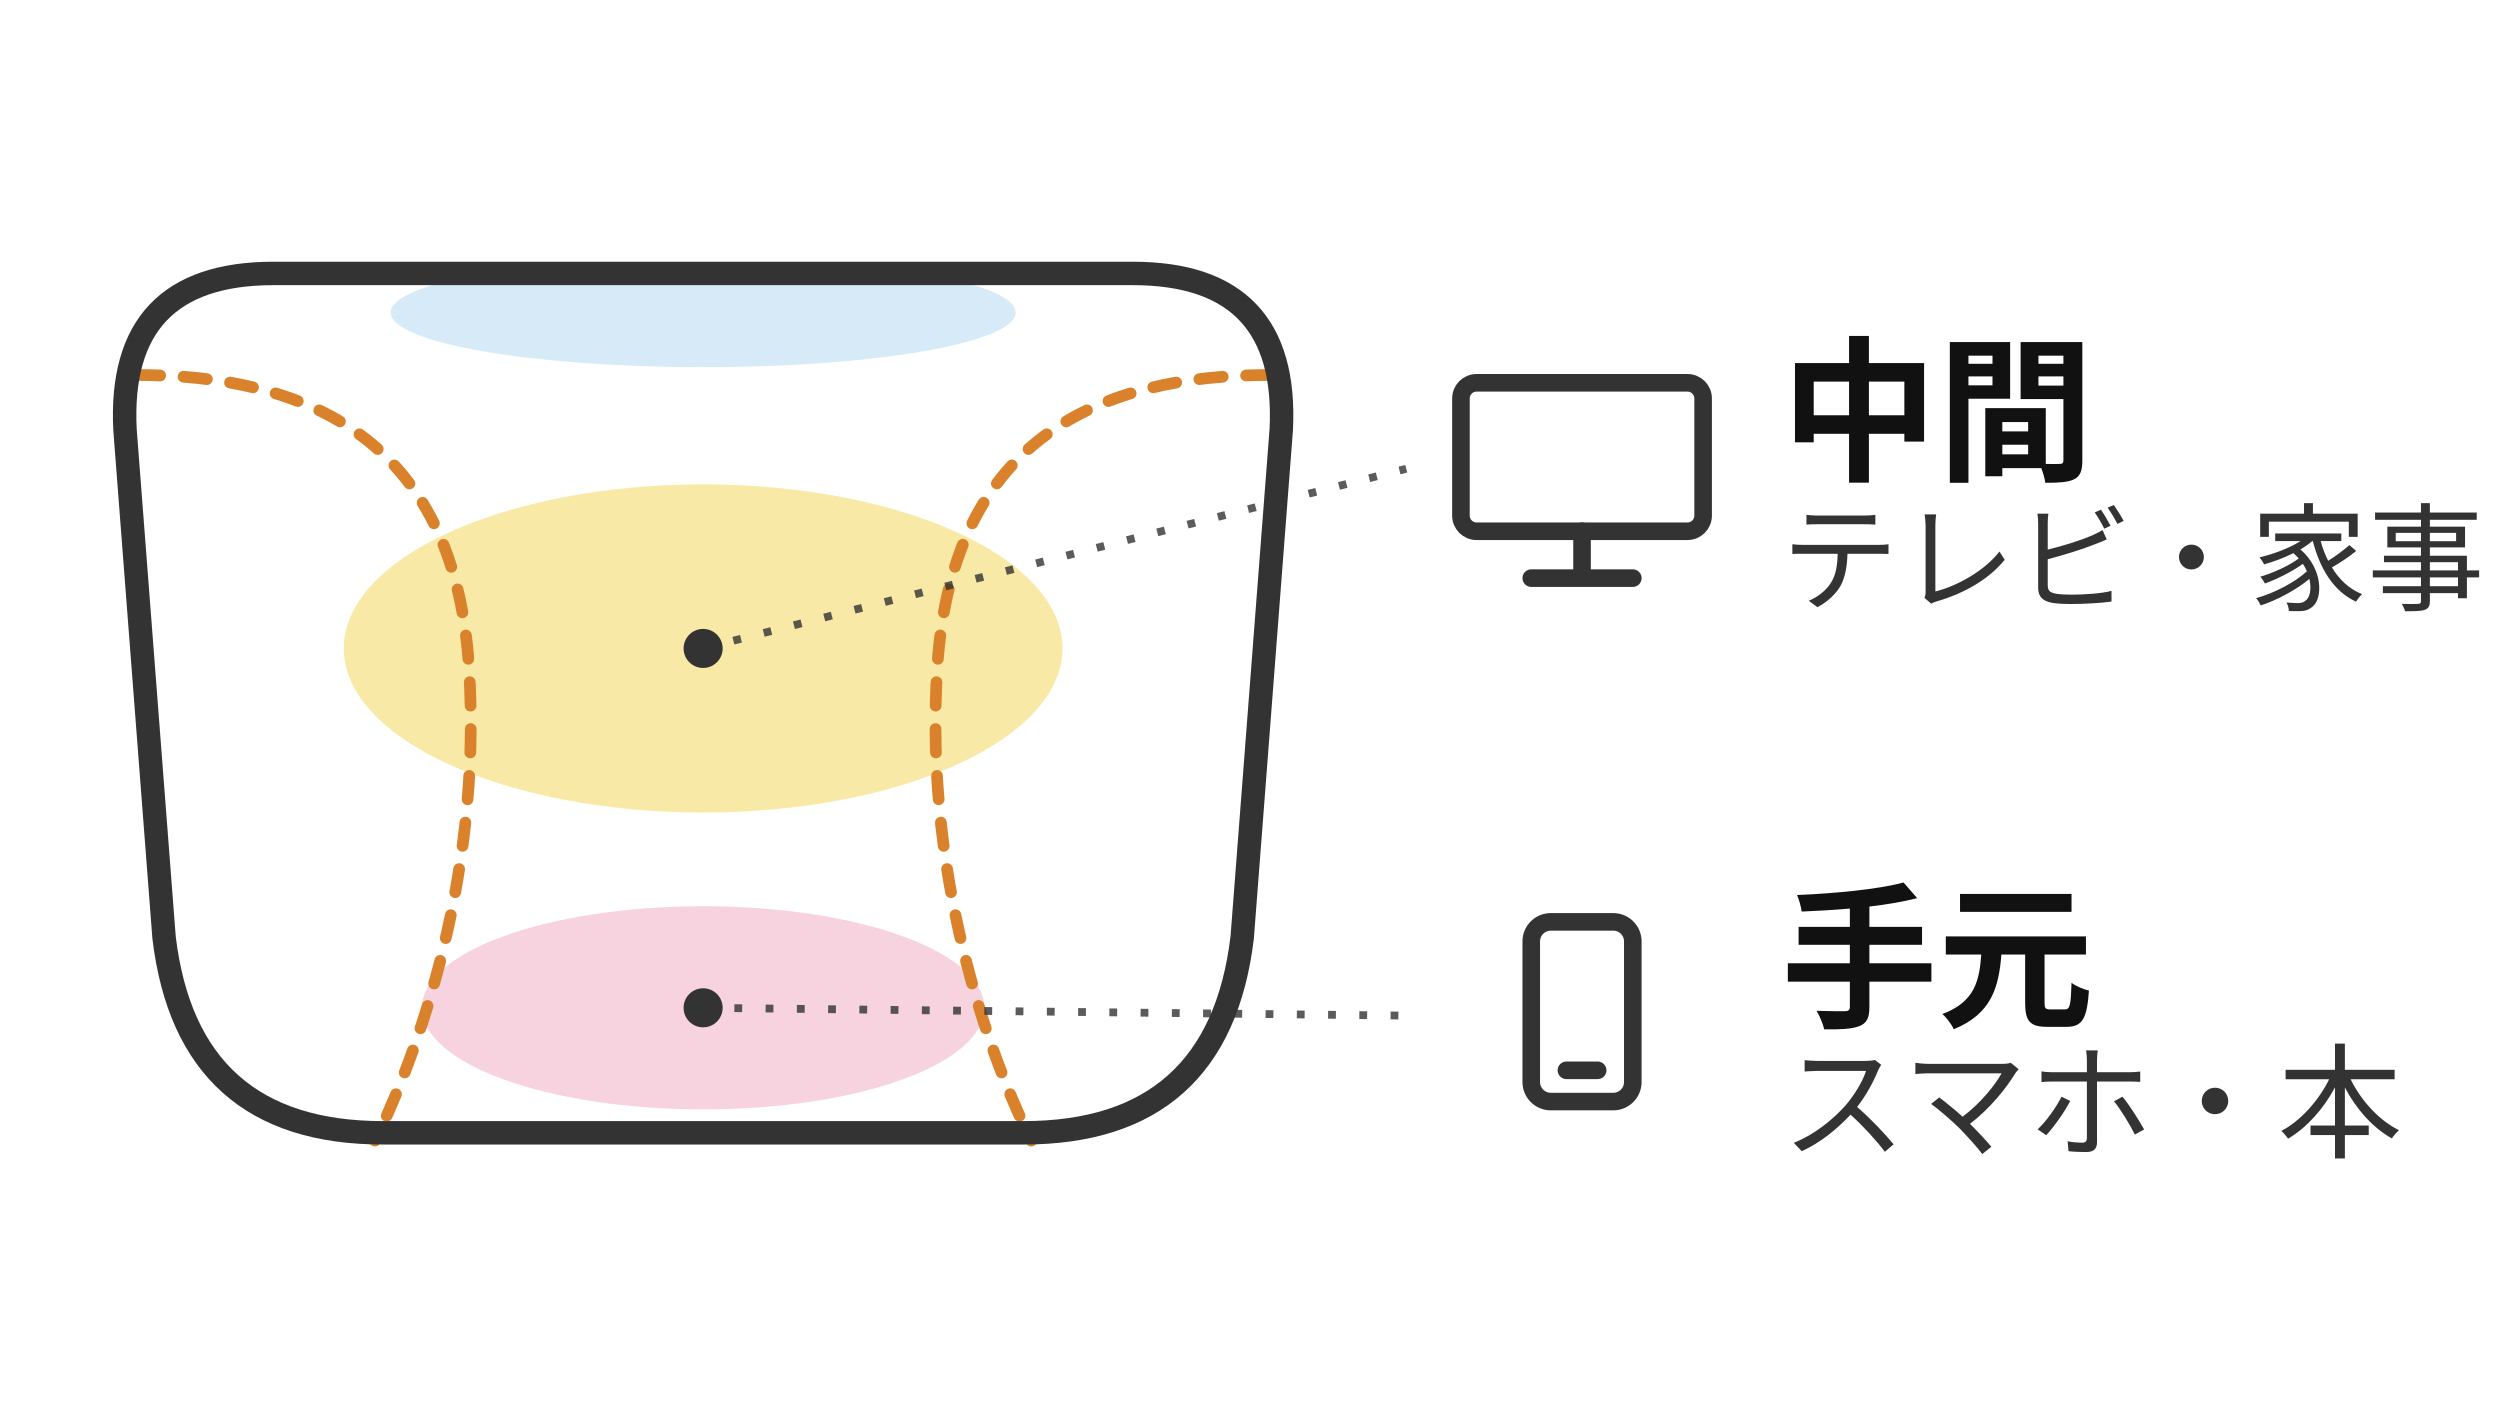
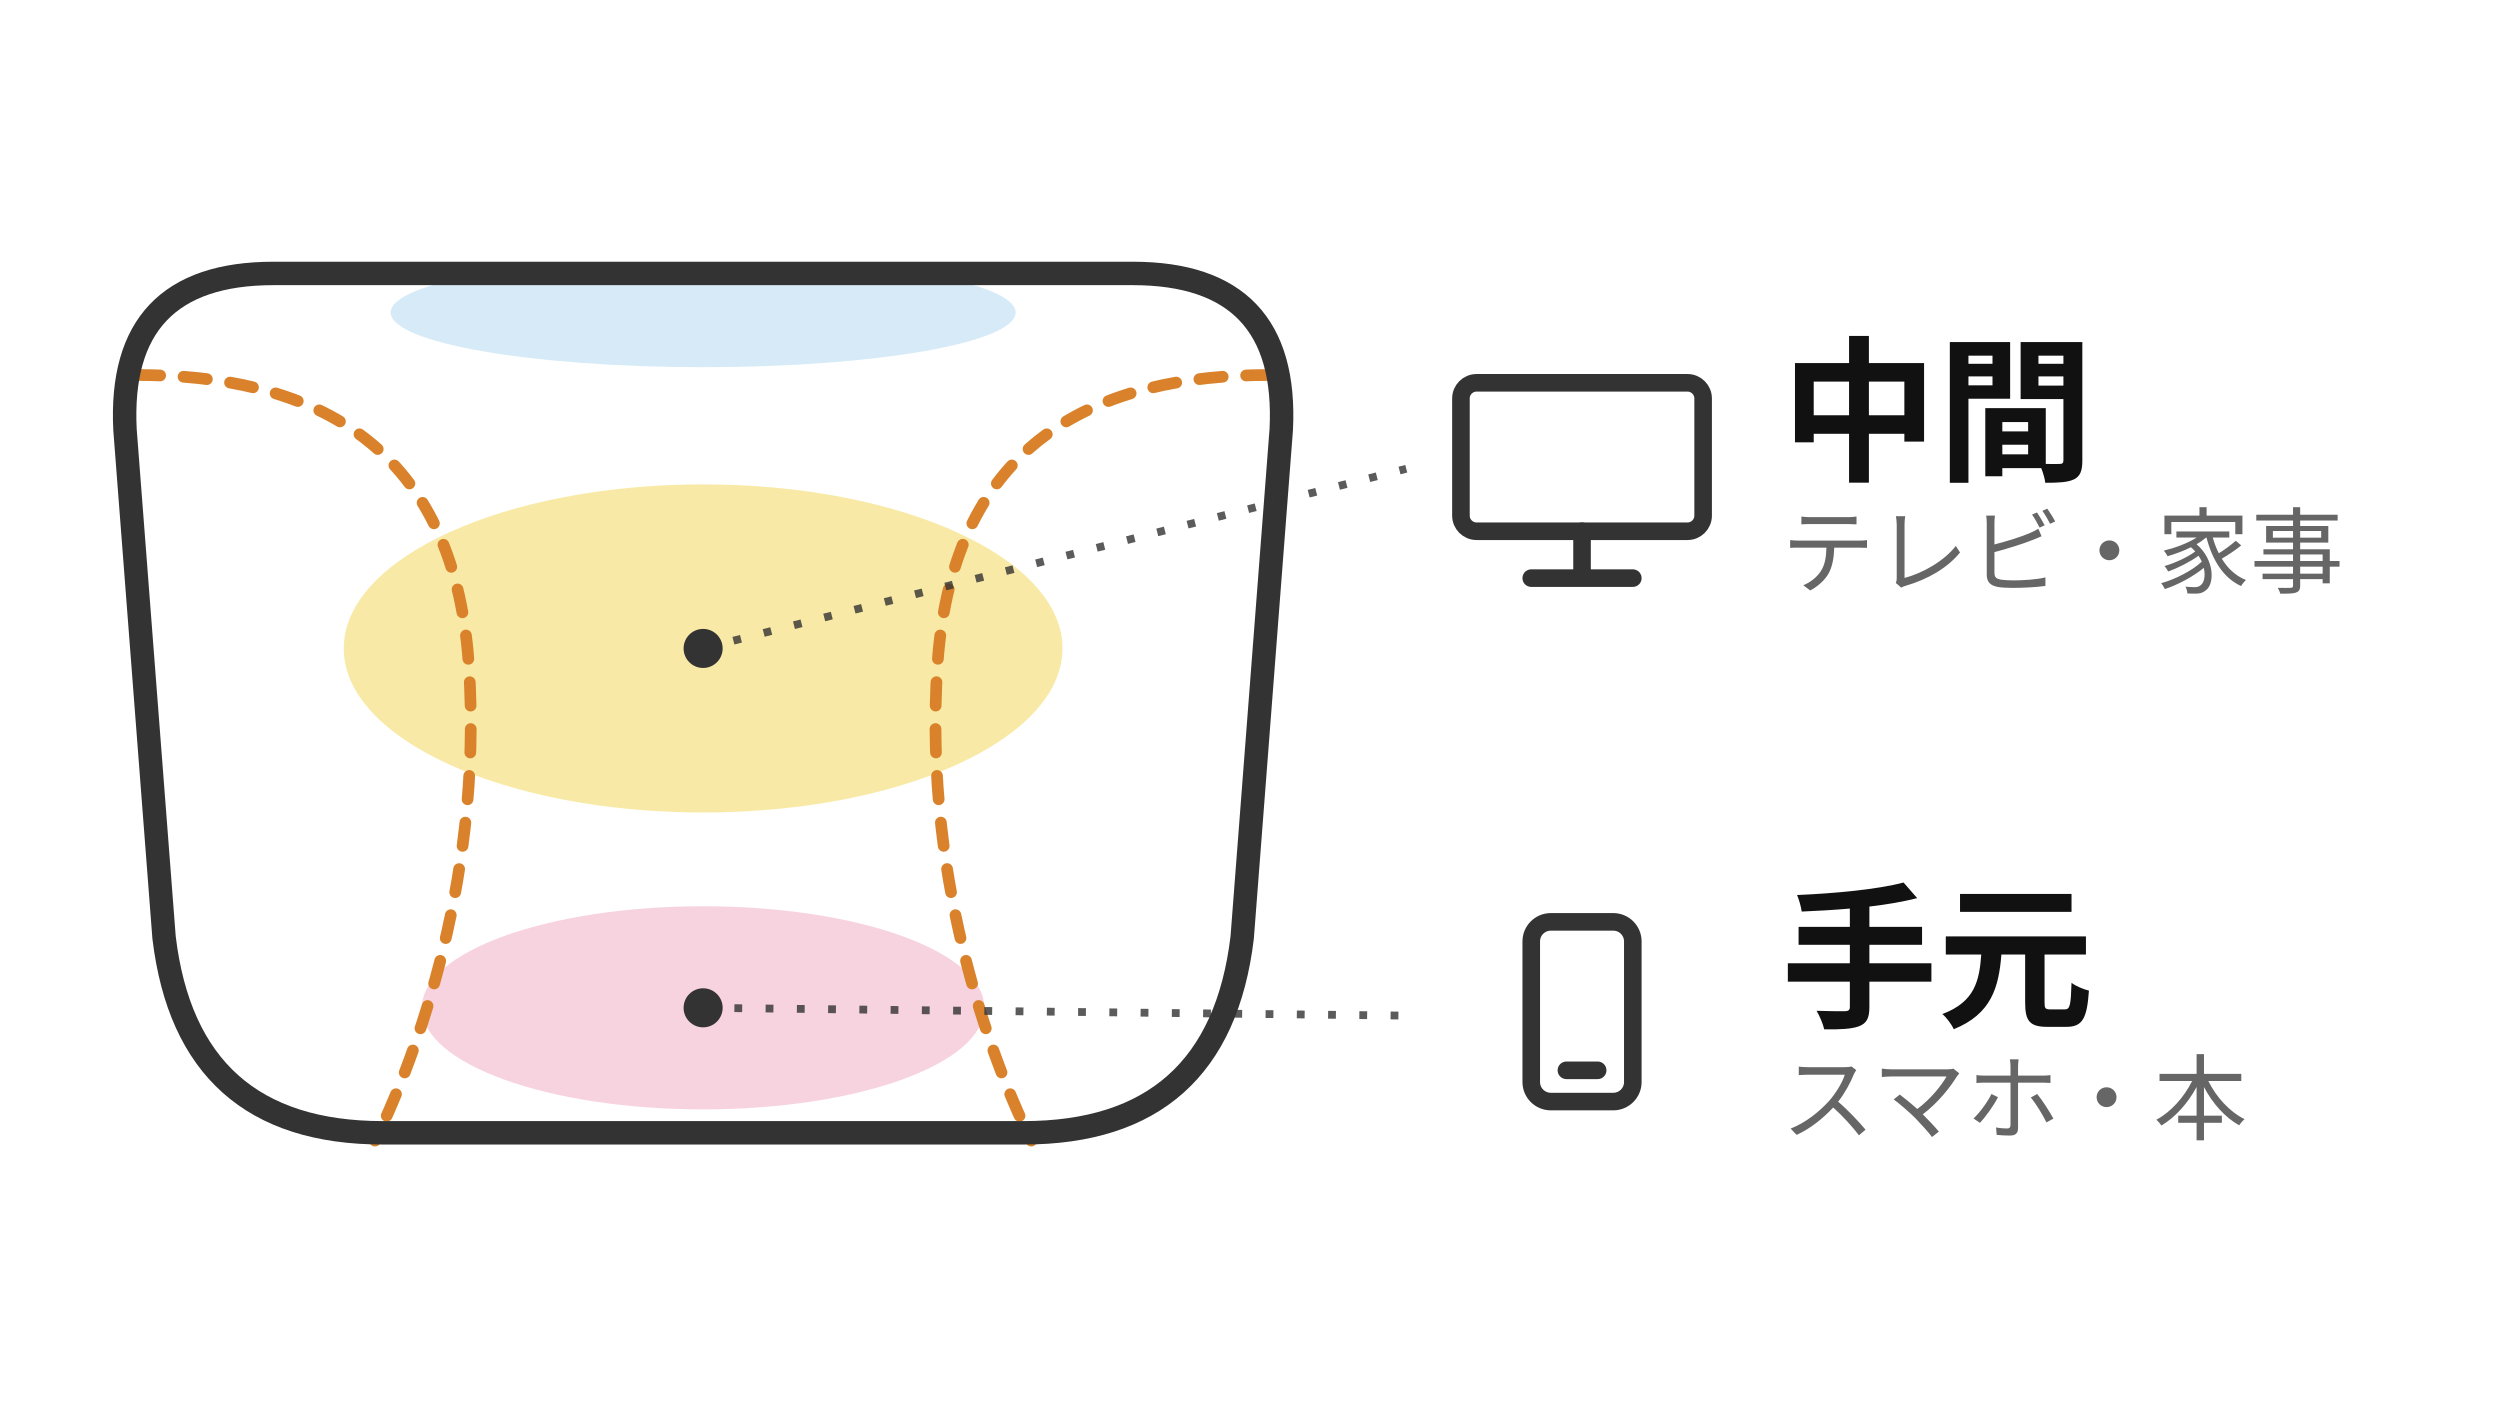
<svg xmlns="http://www.w3.org/2000/svg" width="640" height="360" viewBox="0 0 640 360">
  <defs>
    <clipPath id="l">
      <path d="M70,70 H290 Q330,70 328,110 L318,240 Q312,290 262,290 H98 Q48,290 42,240 L32,110 Q30,70 70,70 Z" />
    </clipPath>
  </defs>
  <g clip-path="url(#l)">
    <ellipse cx="180" cy="80" rx="80" ry="14" fill="#D6EBF7" />
    <ellipse cx="180" cy="166" rx="92" ry="42" fill="#F8EAA6" />
    <ellipse cx="180" cy="258" rx="72" ry="26" fill="#F7D3DF" />
  </g>
  <g fill="none" stroke="#D9822B" stroke-width="3" stroke-dasharray="6 6" stroke-linecap="round">
    <path d="M35,96 C78,96 116,112 120,170 S104,276 96,292" />
    <path d="M325,96 C282,96 244,112 240,170 S256,276 264,292" />
  </g>
  <path d="M70,70 H290 Q330,70 328,110 L318,240 Q312,290 262,290 H98 Q48,290 42,240 L32,110 Q30,70 70,70 Z" fill="none" stroke="#333333" stroke-width="6" stroke-linejoin="round" />
  <path d="M180,166 L360,120 M180,258 L360,260" fill="none" stroke="#333333" stroke-width="2" stroke-dasharray="2 6" stroke-opacity=".8" />
  <circle cx="180" cy="166" r="5" fill="#333333" />
  <circle cx="180" cy="258" r="5" fill="#333333" />
  <g fill="none" stroke="#333333" stroke-width="4.5" stroke-linecap="round" stroke-linejoin="round">
    <rect x="374" y="98" width="62" height="38" rx="4" />
    <path d="M405,136 V146 M392,148 H418" />
    <rect x="392" y="236" width="26" height="46" rx="5" />
    <path d="M401,274 H409" />
  </g>
  <g font-family="'Noto Sans JP', sans-serif" font-weight="700">
    <text x="456" y="120" font-size="40" fill="#111111">中間</text>
-     <text x="456" y="154" font-size="30" fill="#333" font-weight="500">テレビ・家事</text>
+     <text x="456" y="150" font-size="24" fill="#666" font-weight="500">テレビ・家事</text>
    <text x="456" y="260" font-size="40" fill="#111111">手元</text>
-     <text x="456" y="294" font-size="32" fill="#333" font-weight="500">スマホ・本</text>
+     <text x="456" y="290" font-size="24" fill="#666" font-weight="500">スマホ・本</text>
  </g>
</svg>
